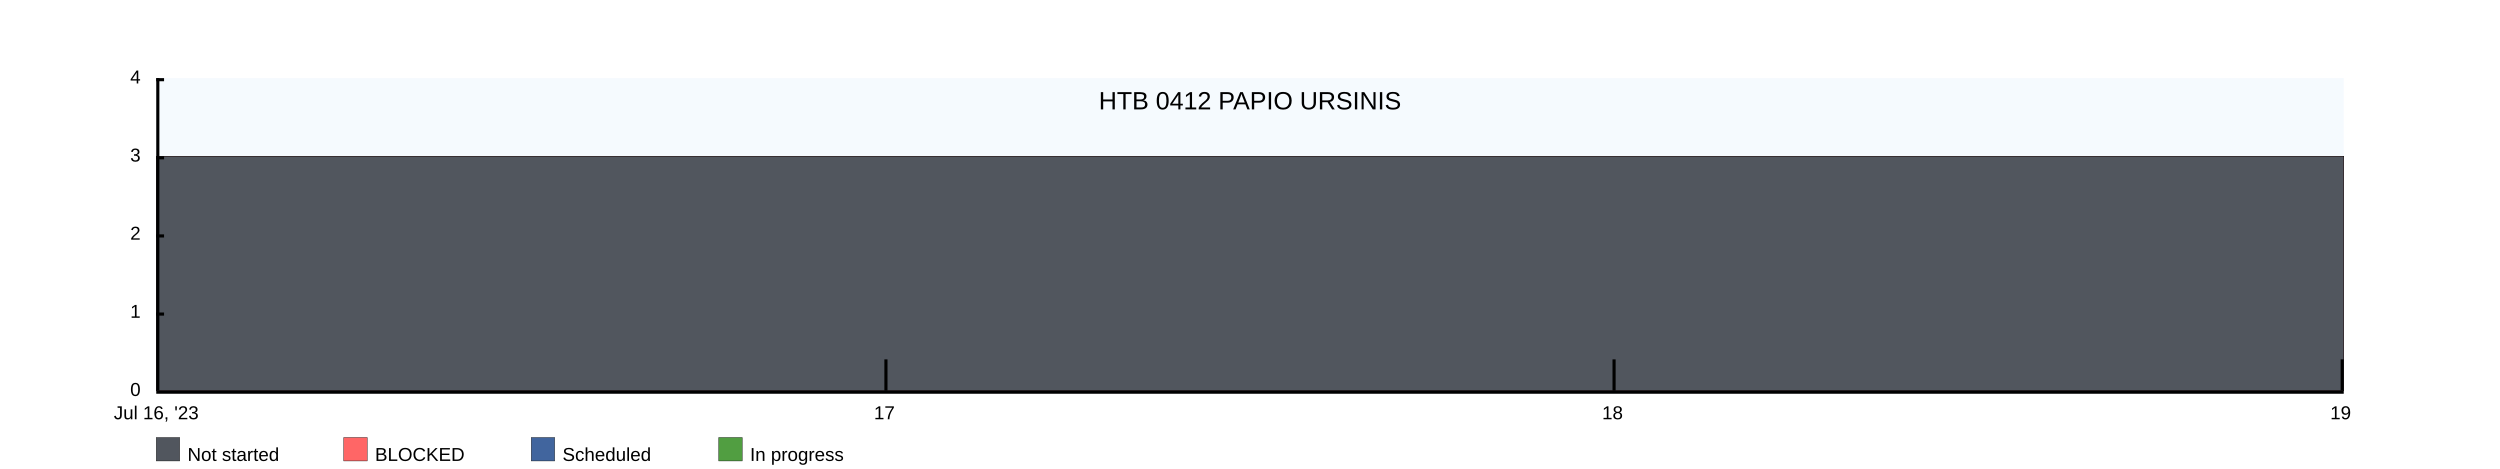
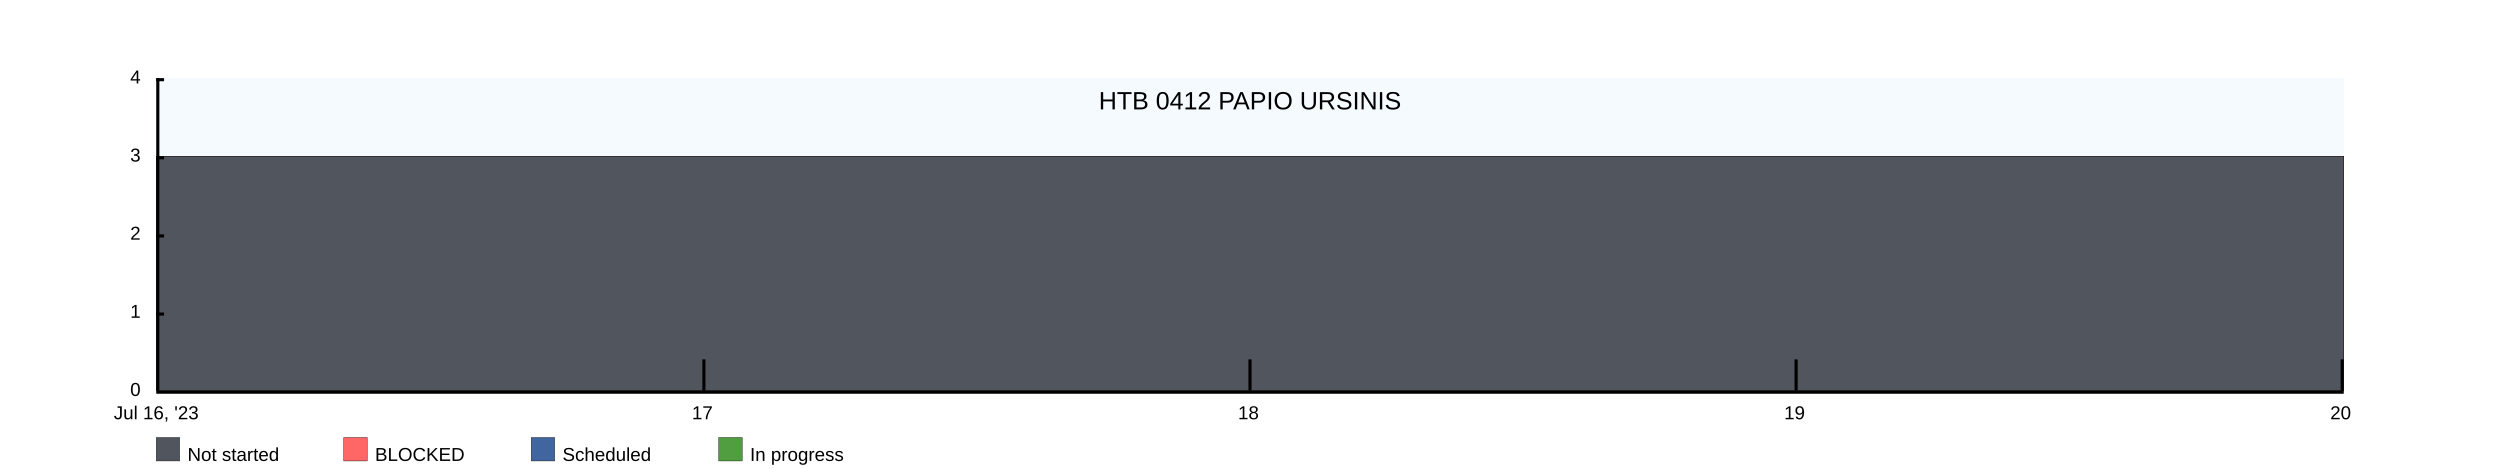
<svg xmlns="http://www.w3.org/2000/svg" width="1600" height="300">
  <rect x="100" y="50" width="1400" height="200" fill="rgba(221, 239, 250, .3)" />
  <clipPath id="theGraph">
    <rect x="100" y="50" width="1400" height="200" fill="black" />
  </clipPath>
  <rect x="100" y="280" width="15" height="15" fill="#51565E" stroke="black" stroke-width="0.25" />
  <text x="120" y="295" font-family="Arial" font-size="12" fill="black">Not started</text>
  <rect x="220" y="280" width="15" height="15" fill="#FF6666" stroke="black" stroke-width="0.25" />
  <text x="240" y="295" font-family="Arial" font-size="12" fill="black">BLOCKED</text>
  <rect x="340" y="280" width="15" height="15" fill="#41659E" stroke="black" stroke-width="0.25" />
  <text x="360" y="295" font-family="Arial" font-size="12" fill="black">Scheduled</text>
  <rect x="460" y="280" width="15" height="15" fill="#519E41" stroke="black" stroke-width="0.25" />
  <text x="480" y="295" font-family="Arial" font-size="12" fill="black">In progress</text>
-   <path d="M 100 100 M 100 100 C 100 100 566.667 100 566.667 100 C 566.667 100 1033.333 100 1033.333 100 C 1033.333 100 1500 100 1500 100 C 1500 100 1500 250 1500 250 C 1500 250 100 250 100 250 Z" fill="#519E41" stroke="black" stroke-width="0.25" />
-   <path d="M 100 100 M 100 100 C 100 100 566.667 100 566.667 100 C 566.667 100 1033.333 100 1033.333 100 C 1033.333 100 1500 100 1500 100 C 1500 100 1500 250 1500 250 C 1500 250 100 250 100 250 Z" fill="#41659E" stroke="black" stroke-width="0.25" />
-   <path d="M 100 100 M 100 100 C 100 100 566.667 100 566.667 100 C 566.667 100 1033.333 100 1033.333 100 C 1033.333 100 1500 100 1500 100 C 1500 100 1500 250 1500 250 C 1500 250 100 250 100 250 Z" fill="#FF6666" stroke="black" stroke-width="0.25" />
-   <path d="M 100 100 M 100 100 C 100 100 566.667 100 566.667 100 C 566.667 100 1033.333 100 1033.333 100 C 1033.333 100 1500 100 1500 100 C 1500 100 1500 250 1500 250 C 1500 250 100 250 100 250 Z" fill="#51565E" stroke="black" stroke-width="0.25" />
+   <path d="M 100 100 M 100 100 C 100 100 450 100 450 100 C 450 100 800 100 800 100 C 800 100 1150 100 1150 100 C 1150 100 1500 100 1500 100 C 1500 100 1500 250 1500 250 C 1500 250 100 250 100 250 Z" fill="#519E41" stroke="black" stroke-width="0.25" />
+   <path d="M 100 100 M 100 100 C 100 100 450 100 450 100 C 450 100 800 100 800 100 C 800 100 1150 100 1150 100 C 1150 100 1500 100 1500 100 C 1500 100 1500 250 1500 250 C 1500 250 100 250 100 250 Z" fill="#41659E" stroke="black" stroke-width="0.25" />
+   <path d="M 100 100 M 100 100 C 100 100 450 100 450 100 C 450 100 800 100 800 100 C 800 100 1150 100 1150 100 C 1150 100 1500 100 1500 100 C 1500 100 1500 250 1500 250 C 1500 250 100 250 100 250 Z" fill="#FF6666" stroke="black" stroke-width="0.25" />
+   <path d="M 100 100 M 100 100 C 100 100 450 100 450 100 C 450 100 800 100 800 100 C 800 100 1150 100 1150 100 C 1150 100 1500 100 1500 100 C 1500 100 1500 250 1500 250 C 1500 250 100 250 100 250 Z" fill="#51565E" stroke="black" stroke-width="0.25" />
  <text x="800" y="70" font-family="Arial" font-size="16" fill="black" text-anchor="middle" alignment-baseline="middle">HTB 0412 PAPIO URSINIS</text>
  <rect x="100" y="250" width="1400" height="2" fill="black" />
  <rect x="100" y="50" width="5" height="2" fill="black" />
  <rect x="100" y="100" width="5" height="2" fill="black" />
  <rect x="100" y="150" width="5" height="2" fill="black" />
  <rect x="100" y="200" width="5" height="2" fill="black" />
  <text x="90" y="50" font-family="Arial" font-size="12" fill="black" text-anchor="end" dominant-baseline="middle">4</text>
  <text x="90" y="100" font-family="Arial" font-size="12" fill="black" text-anchor="end" dominant-baseline="middle">3</text>
  <text x="90" y="150" font-family="Arial" font-size="12" fill="black" text-anchor="end" dominant-baseline="middle">2</text>
  <text x="90" y="200" font-family="Arial" font-size="12" fill="black" text-anchor="end" dominant-baseline="middle">1</text>
  <text x="90" y="250" font-family="Arial" font-size="12" fill="black" text-anchor="end" dominant-baseline="middle">0</text>
  <text x="100" y="260" font-family="Arial" fill="black" text-anchor="middle" dominant-baseline="hanging">Jul 16, '23</text>
-   <text x="566" y="260" font-family="Arial" fill="black" text-anchor="middle" dominant-baseline="hanging">17</text>
-   <text x="1032" y="260" font-family="Arial" fill="black" text-anchor="middle" dominant-baseline="hanging">18</text>
-   <text x="1498" y="260" font-family="Arial" fill="black" text-anchor="middle" dominant-baseline="hanging">19</text>
+   <text x="449.5" y="260" font-family="Arial" fill="black" text-anchor="middle" dominant-baseline="hanging">17</text>
+   <text x="799" y="260" font-family="Arial" fill="black" text-anchor="middle" dominant-baseline="hanging">18</text>
+   <text x="1148.5" y="260" font-family="Arial" fill="black" text-anchor="middle" dominant-baseline="hanging">19</text>
+   <text x="1498" y="260" font-family="Arial" fill="black" text-anchor="middle" dominant-baseline="hanging">20</text>
  <rect x="100" y="50" width="2" height="200" fill="black" />
-   <rect x="566" y="230" width="2" height="20" fill="black" />
-   <rect x="1032" y="230" width="2" height="20" fill="black" />
+   <rect x="449.5" y="230" width="2" height="20" fill="black" />
+   <rect x="799" y="230" width="2" height="20" fill="black" />
+   <rect x="1148.5" y="230" width="2" height="20" fill="black" />
  <rect x="1498" y="230" width="2" height="20" fill="black" />
</svg>
